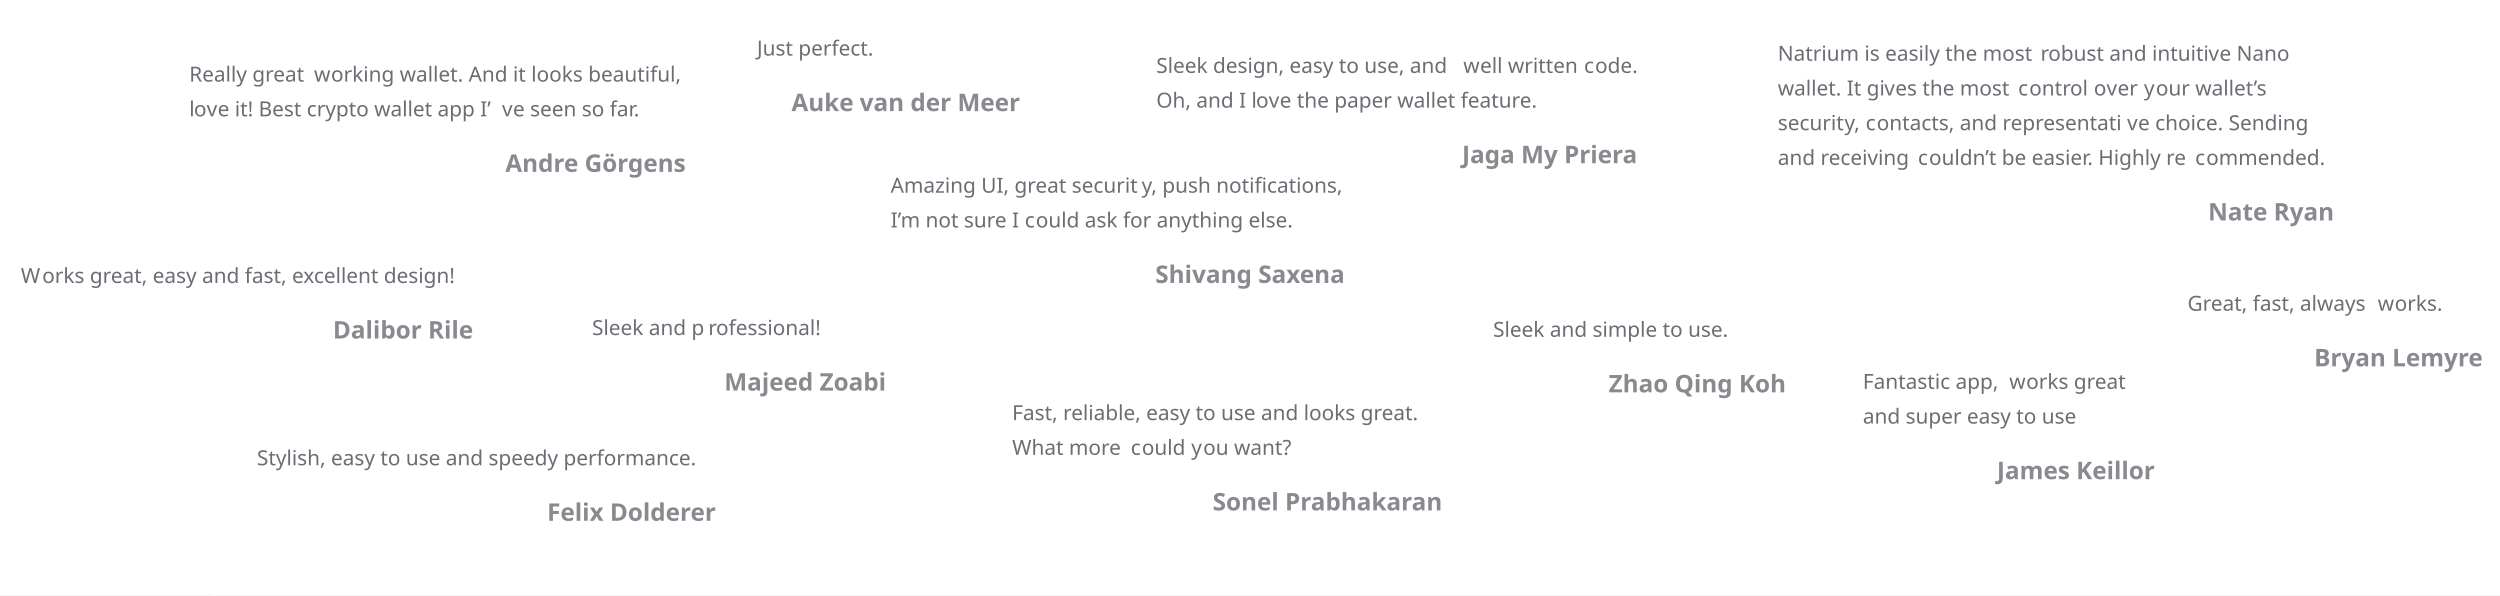
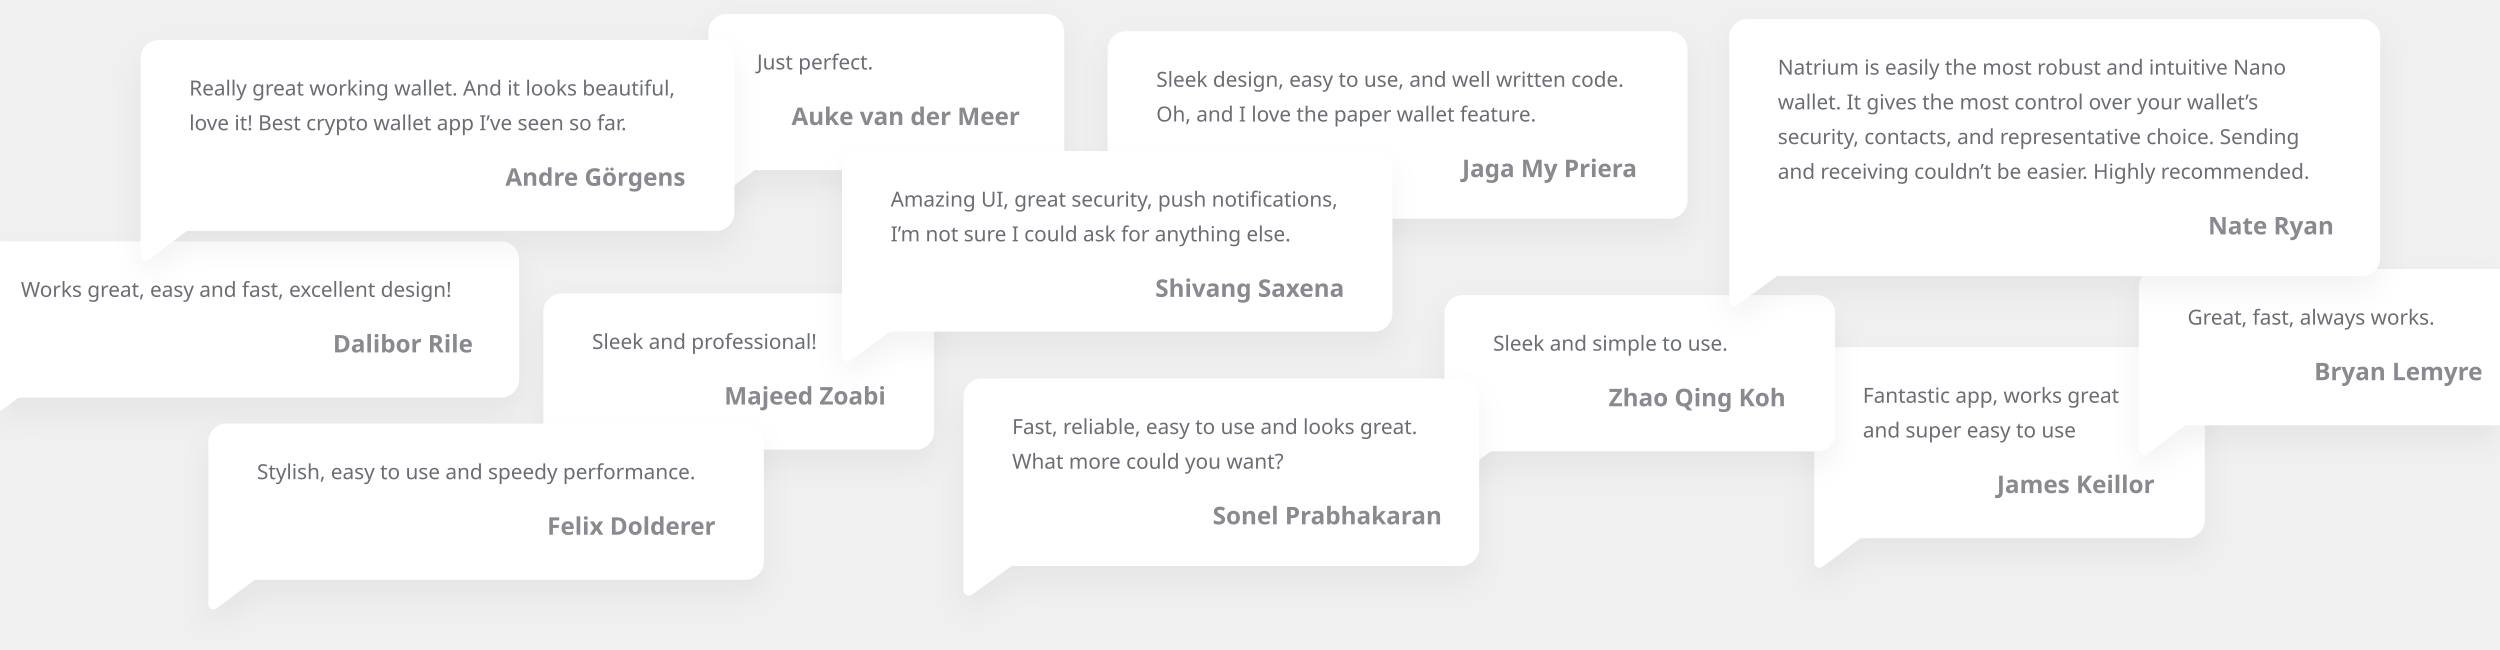
- <svg xmlns="http://www.w3.org/2000/svg" id="Layer_1" data-name="Layer 1" viewBox="0 0 1440 343">
-   <g id="Desktop-HD-Copy-8">
-     <rect width="1440" height="343" style="fill:#fff" />
-     <g id="Group-13-Copy-11">
-       <path id="Combined-Shape" d="M1045,202.5a10.5,10.5,0,0,1,10.5-10.5h204a10.5,10.5,0,0,1,10.5,10.5v89a10.5,10.5,0,0,1-10.5,10.5H1071.66l-21.86,16.4a3,3,0,0,1-4.8-2.4Z" style="fill:#fff;fill-rule:evenodd" />
-       <g id="James-Keillor" style="opacity:0.6;isolation:isolate">
-         <text transform="translate(1150.22 276)" style="isolation:isolate;font-size:14px;fill:#383c44;font-family:Metropolis-Bold, Metropolis;font-weight:700;letter-spacing:-0.001em">James Keillor</text>
-       </g>
-       <g style="opacity:0.75;isolation:isolate">
-         <text transform="translate(1073 224)" style="isolation:isolate;font-size:12px;fill:#383c44;font-family:Metropolis-Regular, Metropolis;letter-spacing:-0.001em">Fantastic app, <tspan x="84.33" y="0" style="letter-spacing:-0.021em">w</tspan>
-           <tspan x="94.08" y="0" style="letter-spacing:-0.001em">orks great </tspan>
-         </text>
-         <text transform="translate(1073 244)" style="isolation:isolate;font-size:12px;fill:#383c44;font-family:Metropolis-Regular, Metropolis;letter-spacing:-0.001em">and super easy to use</text>
-       </g>
+ <svg xmlns="http://www.w3.org/2000/svg" xmlns:xlink="http://www.w3.org/1999/xlink" width="1440" height="374">
+   <style>.B{fill:#383c44}.C{fill:#000}.D{fill:#fff}.E{opacity:.6}.F{font-family:Metropolis-Bold, Metropolis}.G{font-size:14px}.H{font-weight:bold}.I{opacity:.75}.J{font-family:Metropolis-Regular, Metropolis}.K{font-size:12px}</style>
+   <defs>
+     <path d="M0 10.5C0 4.7 4.7 0 10.5 0h204c5.8 0 10.5 4.7 10.5 10.5v89c0 5.8-4.7 10.5-10.5 10.5H26.66L4.8 126.4a3 3 0 0 1-4.8-2.4V10.5z" id="A" />
+     <filter x="-12.4%" y="-15.7%" width="124.9%" height="144.1%" id="B">
+       <feOffset dy="8" in="SourceAlpha" />
+       <feGaussianBlur stdDeviation="8" />
+       <feColorMatrix values="0 0 0 0 0 0 0 0 0 0 0 0 0 0 0 0 0 0 0.05 0" />
+     </filter>
+     <path d="M0 10.5C0 4.7 4.7 0 10.5 0h204c5.8 0 10.5 4.7 10.5 10.5v69c0 5.8-4.7 10.5-10.5 10.5H26.66L4.8 106.4a3 3 0 0 1-4.8-2.4V10.5z" id="C" />
+     <filter x="-12.4%" y="-18.7%" width="124.9%" height="152.3%" id="D">
+       <feOffset dy="8" in="SourceAlpha" />
+       <feGaussianBlur stdDeviation="8" />
+       <feColorMatrix values="0 0 0 0 0 0 0 0 0 0 0 0 0 0 0 0 0 0 0.05 0" />
+     </filter>
+     <path d="M0 10.5C0 4.7 4.7 0 10.5 0h184c5.8 0 10.5 4.7 10.5 10.5v69c0 5.8-4.7 10.5-10.5 10.5H26.66L4.8 106.4a3 3 0 0 1-4.8-2.4V10.5z" id="E" />
+     <filter x="-13.7%" y="-18.7%" width="127.3%" height="152.3%" id="F">
+       <feOffset dy="8" in="SourceAlpha" />
+       <feGaussianBlur stdDeviation="8" />
+       <feColorMatrix values="0 0 0 0 0 0 0 0 0 0 0 0 0 0 0 0 0 0 0.05 0" />
+     </filter>
+     <path d="M0 10.5C0 4.7 4.7 0 10.5 0h313c5.8 0 10.5 4.7 10.5 10.5v87c0 5.8-4.7 10.5-10.5 10.5H26.66L4.8 124.4a3 3 0 0 1-4.2-.6 3 3 0 0 1-.6-1.8V10.5z" id="G" />
+     <filter x="-8.4%" y="-16.0%" width="116.8%" height="144.8%" id="H">
+       <feOffset dy="8" in="SourceAlpha" />
+       <feGaussianBlur stdDeviation="8" />
+       <feColorMatrix values="0 0 0 0 0 0 0 0 0 0 0 0 0 0 0 0 0 0 0.05 0" />
+     </filter>
+     <path d="M0 10.5C0 4.7 4.7 0 10.5 0h354c5.8 0 10.5 4.7 10.5 10.5v127c0 5.8-4.7 10.5-10.5 10.5H27.635L4.76 164.556A3 3 0 0 1 0 162.126V10.5z" id="I" />
+     <filter x="-7.5%" y="-12.1%" width="114.9%" height="133.9%" id="J">
+       <feOffset dy="8" in="SourceAlpha" />
+       <feGaussianBlur stdDeviation="8" />
+       <feColorMatrix values="0 0 0 0 0 0 0 0 0 0 0 0 0 0 0 0 0 0 0.05 0" />
+     </filter>
+     <path d="M0 10.5C0 4.7 4.7 0 10.5 0h276c5.8 0 10.5 4.7 10.5 10.5v87c0 5.8-4.7 10.5-10.5 10.5H27.635L4.76 124.556A3 3 0 0 1 0 122.126V10.5z" id="K" />
+     <filter x="-9.4%" y="-16.0%" width="118.9%" height="144.8%" id="L">
+       <feOffset dy="8" in="SourceAlpha" />
+       <feGaussianBlur stdDeviation="8" />
+       <feColorMatrix values="0 0 0 0 0 0 0 0 0 0 0 0 0 0 0 0 0 0 0.05 0" />
+     </filter>
+     <path d="M0 10.5C0 4.7 4.7 0 10.5 0h296c5.8 0 10.5 4.7 10.5 10.5v83c0 5.8-4.7 10.5-10.5 10.5H27.635L4.76 120.556A3 3 0 0 1 0 118.126V10.5z" id="M" />
+     <filter x="-8.8%" y="-16.5%" width="117.7%" height="146.2%" id="N">
+       <feOffset dy="8" in="SourceAlpha" />
+       <feGaussianBlur stdDeviation="8" />
+       <feColorMatrix values="0 0 0 0 0 0 0 0 0 0 0 0 0 0 0 0 0 0 0.05 0" />
+     </filter>
+     <path d="M0 10.5C0 4.7 4.7 0 10.5 0h294c5.8 0 10.5 4.7 10.5 10.5v69c0 5.8-4.7 10.5-10.5 10.5H26.66L4.8 106.4a3 3 0 0 1-4.8-2.4V10.5z" id="O" />
+     <filter x="-8.9%" y="-18.7%" width="117.8%" height="152.3%" id="P">
+       <feOffset dy="8" in="SourceAlpha" />
+       <feGaussianBlur stdDeviation="8" />
+       <feColorMatrix values="0 0 0 0 0 0 0 0 0 0 0 0 0 0 0 0 0 0 0.05 0" />
+     </filter>
+     <path d="M0 10.5C0 4.7 4.7 0 10.5 0h321c5.8 0 10.5 4.7 10.5 10.5v89c0 5.8-4.7 10.5-10.5 10.5H26.66L4.8 126.4a3 3 0 0 1-4.8-2.4V10.5z" id="Q" />
+     <filter x="-8.2%" y="-15.7%" width="116.4%" height="144.1%" id="R">
+       <feOffset dy="8" in="SourceAlpha" />
+       <feGaussianBlur stdDeviation="8" />
+       <feColorMatrix values="0 0 0 0 0 0 0 0 0 0 0 0 0 0 0 0 0 0 0.05 0" />
+     </filter>
+     <path d="M0 10.5C0 4.7 4.7 0 10.5 0h299c5.8 0 10.5 4.7 10.5 10.5v69c0 5.8-4.7 10.5-10.5 10.5H26.66L4.8 106.4a3 3 0 0 1-4.8-2.4V10.5z" id="S" />
+     <filter x="-8.8%" y="-18.7%" width="117.5%" height="152.3%" id="T">
+       <feOffset dy="8" in="SourceAlpha" />
+       <feGaussianBlur stdDeviation="8" />
+       <feColorMatrix values="0 0 0 0 0 0 0 0 0 0 0 0 0 0 0 0 0 0 0.05 0" />
+     </filter>
+   </defs>
+   <g transform="translate(-16 8)" fill="none" fill-rule="evenodd">
+     <g transform="translate(1061 192)">
+       <use filter="url(#B)" xlink:href="#A" class="C" />
+       <use xlink:href="#A" class="D" />
+       <text letter-spacing="-.026" class="B E F G H">
+         <tspan x="105.215" y="84">James Keillor</tspan>
+       </text>
+       <text letter-spacing="-.022" class="B I J K">
+         <tspan x="28" y="32">Fantastic app, works great </tspan>
+         <tspan x="28" y="52">and super easy to use</tspan>
+       </text>
    </g>
-     <g id="Group-13-Copy-6">
-       <path d="M832,172.5A10.5,10.5,0,0,1,842.5,162h204a10.5,10.5,0,0,1,10.5,10.5v69a10.5,10.5,0,0,1-10.5,10.5H858.66L836.8,268.4A3,3,0,0,1,832,266Z" style="fill:#fff;fill-rule:evenodd" />
-       <g id="Zhao-Qing-Koh" style="opacity:0.6;isolation:isolate">
-         <text transform="translate(926.55 226)" style="isolation:isolate;font-size:14px;fill:#383c44;font-family:Metropolis-Bold, Metropolis;font-weight:700;letter-spacing:-0.001em">Zhao Qing Koh</text>
-       </g>
-       <g id="Sleek-and-simple-to" style="opacity:0.75;isolation:isolate">
-         <text transform="translate(860 194)" style="isolation:isolate;font-size:12px;fill:#383c44;font-family:Metropolis-Regular, Metropolis;letter-spacing:-0.001em">Sleek and simple to use.</text>
-       </g>
+     <g transform="translate(848 162)">
+       <use filter="url(#D)" xlink:href="#C" class="C" />
+       <use xlink:href="#C" class="D" />
+       <text letter-spacing="-.026" class="B E F G H">
+         <tspan x="94.547" y="64">Zhao Qing Koh</tspan>
+       </text>
+       <text letter-spacing="-.022" class="B I J K">
+         <tspan x="28" y="32">Sleek and simple to use.</tspan>
+       </text>
    </g>
-     <g id="Group-13-Copy-9">
-       <path d="M313,171.5A10.5,10.5,0,0,1,323.5,161h204A10.5,10.5,0,0,1,538,171.5v69A10.5,10.5,0,0,1,527.5,251H339.66L317.8,267.4A3,3,0,0,1,313,265Z" style="fill:#fff;fill-rule:evenodd" />
-       <g id="Majeed-Zoabi" style="opacity:0.6;isolation:isolate">
-         <text transform="translate(417.17 225)" style="isolation:isolate;font-size:14px;fill:#383c44;font-family:Metropolis-Bold, Metropolis;font-weight:700;letter-spacing:-0.001em">Majeed Zoabi</text>
-       </g>
-       <g id="Sleek-and-profession" style="opacity:0.75;isolation:isolate">
-         <text transform="translate(341 193)" style="isolation:isolate;font-size:12px;fill:#383c44;font-family:Metropolis-Regular, Metropolis;letter-spacing:-0.001em">Sleek and p<tspan x="66.99" y="0" style="letter-spacing:-0.018em">r</tspan>
-           <tspan x="71.41" y="0" style="letter-spacing:-0.001em">ofessional!</tspan>
-         </text>
-       </g>
+     <g transform="translate(329 161)">
+       <use filter="url(#D)" xlink:href="#E" class="C" href="#C" />
+       <use xlink:href="#E" class="D" href="#C" />
+       <text letter-spacing="-.026" class="B E F G H">
+         <tspan x="104.167" y="64">Majeed Zoabi</tspan>
+       </text>
+       <text letter-spacing="-.022" class="B I J K">
+         <tspan x="28" y="32">Sleek and professional!</tspan>
+       </text>
    </g>
-     <g id="Group-13-Copy-10">
-       <path d="M408,10.5A10.5,10.5,0,0,1,418.5,0h184A10.5,10.5,0,0,1,613,10.5v69A10.5,10.5,0,0,1,602.5,90H434.66L412.8,106.4A3,3,0,0,1,408,104Z" style="fill:#fff;fill-rule:evenodd" />
-       <g id="Auke-van-der-Meer" style="opacity:0.6;isolation:isolate">
-         <text transform="translate(455.9 64)" style="isolation:isolate;font-size:14px;fill:#383c44;font-family:Metropolis-Bold, Metropolis;font-weight:700;letter-spacing:-0.001em">Auke <tspan x="39.24" y="0" style="letter-spacing:-0.035em">v</tspan>
-           <tspan x="47.24" y="0">an der Meer</tspan>
-         </text>
-       </g>
-       <g id="Just-perfect." style="opacity:0.75;isolation:isolate">
-         <text transform="translate(436 32)" style="isolation:isolate;font-size:12px;fill:#383c44;font-family:Metropolis-Regular, Metropolis;letter-spacing:-0.001em">Just perfect.</text>
-       </g>
+     <g transform="translate(424)">
+       <use filter="url(#F)" xlink:href="#E" class="C" />
+       <use xlink:href="#E" class="D" />
+       <text letter-spacing="-.026" class="B E F G H">
+         <tspan x="47.896" y="64">Auke van der Meer</tspan>
+       </text>
+       <text letter-spacing="-.022" class="B I J K">
+         <tspan x="28" y="32">Just perfect.</tspan>
+       </text>
    </g>
-     <g id="Group-13-Copy-4">
-       <path d="M638,20.5A10.5,10.5,0,0,1,648.5,10h313A10.5,10.5,0,0,1,972,20.5v87A10.5,10.5,0,0,1,961.5,118H664.66L642.8,134.4A3,3,0,0,1,638,132Z" style="fill:#fff;fill-rule:evenodd" />
-       <g id="Jaga-My-Priera" style="opacity:0.6;isolation:isolate">
-         <text transform="translate(842.13 94)" style="isolation:isolate;font-size:14px;fill:#383c44;font-family:Metropolis-Bold, Metropolis;font-weight:700;letter-spacing:-0.001em">Jaga My Priera</text>
-       </g>
-       <g style="opacity:0.75;isolation:isolate">
-         <text transform="translate(666 42)" style="isolation:isolate;font-size:12px;fill:#383c44;font-family:Metropolis-Regular, Metropolis;letter-spacing:-0.001em">Sleek design, easy to use, and <tspan x="176.83" y="0" style="letter-spacing:-0.026em">w</tspan>
-           <tspan x="186.51" y="0" style="letter-spacing:-0.001em">ell written </tspan>
-           <tspan x="246.37" y="0" style="letter-spacing:-0.012em">c</tspan>
-           <tspan x="252.73" y="0" style="letter-spacing:-0.001em">ode. </tspan>
-         </text>
-         <text transform="translate(666 62)" style="isolation:isolate;font-size:12px;fill:#383c44;font-family:Metropolis-Regular, Metropolis;letter-spacing:-0.001em">Oh, and I l<tspan x="57.46" y="0" style="letter-spacing:-0.021em">o</tspan>
-           <tspan x="64.77" y="0" style="letter-spacing:-0.036em">v</tspan>
-           <tspan x="71.1" y="0" style="letter-spacing:-0.001em">e the paper wallet feature.</tspan>
-         </text>
-       </g>
+     <g transform="translate(654 10)">
+       <use filter="url(#H)" xlink:href="#G" class="C" />
+       <use xlink:href="#G" class="D" />
+       <text letter-spacing="-.026" class="B E F G H">
+         <tspan x="204.133" y="84">Jaga My Priera</tspan>
+       </text>
+       <text letter-spacing="-.022" class="B I J K">
+         <tspan x="28" y="32">Sleek design, easy to use, and well written code. </tspan>
+         <tspan x="28" y="52">Oh, and I love the paper wallet feature.</tspan>
+       </text>
    </g>
-     <g id="Group-13-Copy-8">
-       <path d="M1232,157.5a10.5,10.5,0,0,1,10.5-10.5h204a10.5,10.5,0,0,1,10.5,10.5v69a10.5,10.5,0,0,1-10.5,10.5H1258.66l-21.86,16.4a3,3,0,0,1-4.8-2.4Z" style="fill:#fff;fill-rule:evenodd" />
-       <g id="Bryan-Lemyre" style="opacity:0.6;isolation:isolate">
-         <text transform="translate(1332.93 211)" style="isolation:isolate;font-size:14px;fill:#383c44;font-family:Metropolis-Bold, Metropolis;font-weight:700;letter-spacing:-0.001em">Bryan Lemyre</text>
-       </g>
-       <g style="opacity:0.75;isolation:isolate">
-         <text transform="translate(1260 179)" style="isolation:isolate;font-size:12px;fill:#383c44;font-family:Metropolis-Regular, Metropolis;letter-spacing:-0.001em">Great, fast, always <tspan x="109.58" y="0" style="letter-spacing:-0.021em">w</tspan>
-           <tspan x="119.33" y="0" style="letter-spacing:-0.001em">orks.</tspan>
-         </text>
-       </g>
+     <g transform="translate(1248 147)">
+       <use filter="url(#D)" xlink:href="#K" class="C" href="#C" />
+       <use xlink:href="#K" class="D" href="#C" />
+       <text letter-spacing="-.026" class="B E F G H">
+         <tspan x="100.933" y="64">Bryan Lemyre</tspan>
+       </text>
+       <text letter-spacing="-.022" class="B I J K">
+         <tspan x="28" y="32">Great, fast, always works.</tspan>
+       </text>
    </g>
-     <g id="Group-13">
-       <path d="M996,13.5A10.5,10.5,0,0,1,1006.5,3h354A10.5,10.5,0,0,1,1371,13.5v127a10.5,10.5,0,0,1-10.5,10.5H1023.64l-22.88,16.56a3,3,0,0,1-4.76-2.43Z" style="fill:#fff;fill-rule:evenodd" />
-       <g id="Natrium-is-easily-th" style="opacity:0.75;isolation:isolate">
-         <text transform="translate(1024 35)" style="isolation:isolate;font-size:12px;fill:#383c44;font-family:Metropolis-Regular, Metropolis;letter-spacing:-0.001em">Natrium is easily the most <tspan x="151.35" y="0" style="letter-spacing:-0.018em">r</tspan>
-           <tspan x="155.77" y="0">obust and intuiti</tspan>
-           <tspan x="248.07" y="0" style="letter-spacing:-0.036em">v</tspan>
-           <tspan x="254.4" y="0">e Nano </tspan>
-         </text>
-         <text transform="translate(1024 55)" style="isolation:isolate;font-size:12px;fill:#383c44;font-family:Metropolis-Regular, Metropolis;letter-spacing:-0.001em">wallet. It gi<tspan x="61.34" y="0" style="letter-spacing:-0.036em">v</tspan>
-           <tspan x="67.67" y="0" style="letter-spacing:-0.001em">es the most </tspan>
-           <tspan x="138.44" y="0" style="letter-spacing:-0.012em">c</tspan>
-           <tspan x="144.8" y="0">ont</tspan>
-           <tspan x="163.88" y="0" style="letter-spacing:-0.018em">r</tspan>
-           <tspan x="168.3" y="0" style="letter-spacing:-0.001em">ol </tspan>
-           <tspan x="182.04" y="0" style="letter-spacing:-0.021em">o</tspan>
-           <tspan x="189.36" y="0" style="letter-spacing:-0.036em">v</tspan>
-           <tspan x="195.68" y="0" style="letter-spacing:-0.001em">er </tspan>
-           <tspan x="210.9" y="0" style="letter-spacing:-0.021em">y</tspan>
-           <tspan x="217.76" y="0" style="letter-spacing:-0.001em">our wallet’s </tspan>
-         </text>
-         <text transform="translate(1024 75)" style="isolation:isolate;font-size:12px;fill:#383c44;font-family:Metropolis-Regular, Metropolis;letter-spacing:-0.001em">securit<tspan x="38.39" y="0" style="letter-spacing:-0.126em">y</tspan>
-           <tspan x="43.99" y="0" style="letter-spacing:-0.001em">, </tspan>
-           <tspan x="50.61" y="0" style="letter-spacing:-0.012em">c</tspan>
-           <tspan x="56.98" y="0" style="letter-spacing:-0.001em">ontacts, and representati</tspan>
-           <tspan x="201.18" y="0" style="letter-spacing:-0.036em">v</tspan>
-           <tspan x="207.5" y="0">e choice. Sending </tspan>
-         </text>
-         <text transform="translate(1024 95)" style="isolation:isolate;font-size:12px;fill:#383c44;font-family:Metropolis-Regular, Metropolis;letter-spacing:-0.001em">and receiving <tspan x="80.73" y="0" style="letter-spacing:-0.012em">c</tspan>
-           <tspan x="87.09" y="0" style="letter-spacing:-0.001em">ouldn’t be easier. Highly re</tspan>
-           <tspan x="240.39" y="0" style="letter-spacing:-0.012em">c</tspan>
-           <tspan x="246.75" y="0" style="letter-spacing:-0.001em">ommended.</tspan>
-         </text>
-       </g>
-       <g id="Nate-Ryan" style="opacity:0.6;isolation:isolate">
-         <text transform="translate(1271.85 127)" style="isolation:isolate;font-size:14px;fill:#383c44;font-family:Metropolis-Bold, Metropolis;font-weight:700;letter-spacing:-0.001em">Nate Ryan</text>
-       </g>
+     <g transform="translate(1012 3)">
+       <use filter="url(#J)" xlink:href="#I" class="C" />
+       <use xlink:href="#I" class="D" />
+       <text letter-spacing="-.022" class="B I J K">
+         <tspan x="28" y="32">Natrium is easily the most robust and intuitive Nano </tspan>
+         <tspan x="28" y="52">wallet. It gives the most control over your wallet’s </tspan>
+         <tspan x="28" y="72">security, contacts, and representative choice. Sending </tspan>
+         <tspan x="28" y="92">and receiving couldn’t be easier. Highly recommended.</tspan>
+       </text>
+       <text letter-spacing="-.026" class="B E F G H">
+         <tspan x="275.846" y="124">Nate Ryan</tspan>
+       </text>
    </g>
-     <g id="Group-13-Copy-2">
-       <path d="M555,220.5A10.5,10.5,0,0,1,565.5,210h276A10.5,10.5,0,0,1,852,220.5v87A10.5,10.5,0,0,1,841.5,318H582.64l-22.88,16.56a3,3,0,0,1-4.76-2.43Z" style="fill:#fff;fill-rule:evenodd" />
-       <g id="Sonel-Prabhakaran" style="opacity:0.6;isolation:isolate">
-         <text transform="translate(698.48 294)" style="isolation:isolate;font-size:14px;fill:#383c44;font-family:Metropolis-Bold, Metropolis;font-weight:700;letter-spacing:-0.001em">Sonel Prabhakaran</text>
-       </g>
-       <g style="opacity:0.75;isolation:isolate">
-         <text transform="translate(583 242)" style="isolation:isolate;font-size:12px;fill:#383c44;font-family:Metropolis-Regular, Metropolis;letter-spacing:-0.001em">Fast, reliable, easy to use and looks great. </text>
-         <text transform="translate(583 262)" style="isolation:isolate;font-size:12px;fill:#383c44;font-family:Metropolis-Regular, Metropolis;letter-spacing:-0.001em">What more <tspan x="68.31" y="0" style="letter-spacing:-0.012em">c</tspan>
-           <tspan x="74.68" y="0">ould </tspan>
-           <tspan x="103.15" y="0" style="letter-spacing:-0.021em">y</tspan>
-           <tspan x="110.01" y="0">ou want?</tspan>
-         </text>
-       </g>
+     <g transform="translate(571 210)">
+       <use filter="url(#L)" xlink:href="#K" class="C" />
+       <use xlink:href="#K" class="D" />
+       <text letter-spacing="-.026" class="B E F G H">
+         <tspan x="143.476" y="84">Sonel Prabhakaran</tspan>
+       </text>
+       <text letter-spacing="-.022" class="B I J K">
+         <tspan x="28" y="32">Fast, reliable, easy to use and looks great. </tspan>
+         <tspan x="28" y="52">What more could you want?</tspan>
+       </text>
    </g>
-     <g id="Group-13-Copy">
-       <path d="M485,89.5A10.5,10.5,0,0,1,495.5,79h296A10.5,10.5,0,0,1,802,89.5v83A10.5,10.5,0,0,1,791.5,183H512.64l-22.88,16.56a3,3,0,0,1-4.76-2.43Z" style="fill:#fff;fill-rule:evenodd" />
-       <g id="Shivang-Saxena" style="opacity:0.6;isolation:isolate">
-         <text transform="translate(665.41 163)" style="isolation:isolate;font-size:14px;fill:#383c44;font-family:Metropolis-Bold, Metropolis;font-weight:700;letter-spacing:-0.001em">Shi<tspan x="21.22" y="0" style="letter-spacing:-0.035em">v</tspan>
-           <tspan x="29.22" y="0" style="letter-spacing:-0.001em">ang Saxena</tspan>
-         </text>
-       </g>
-       <g style="opacity:0.75;isolation:isolate">
-         <text transform="translate(513 111)" style="isolation:isolate;font-size:12px;fill:#383c44;font-family:Metropolis-Regular, Metropolis;letter-spacing:-0.001em">Amazing UI, great securit<tspan x="144.56" y="0" style="letter-spacing:-0.126em">y</tspan>
-           <tspan x="150.17" y="0" style="letter-spacing:-0.001em">, push notifications, </tspan>
-         </text>
-         <text transform="translate(513 131)" style="isolation:isolate;font-size:12px;fill:#383c44;font-family:Metropolis-Regular, Metropolis;letter-spacing:-0.001em">I’m not sure I <tspan x="77.25" y="0" style="letter-spacing:-0.012em">c</tspan>
-           <tspan x="83.61" y="0" style="letter-spacing:-0.001em">ould ask for anything else.</tspan>
-         </text>
-       </g>
+     <g transform="translate(501 79)">
+       <use filter="url(#N)" xlink:href="#M" class="C" />
+       <use xlink:href="#M" class="D" />
+       <text letter-spacing="-.026" class="B E F G H">
+         <tspan x="180.413" y="84">Shivang Saxena</tspan>
+       </text>
+       <text letter-spacing="-.022" class="B I J K">
+         <tspan x="28" y="32">Amazing UI, great security, push notifications, </tspan>
+         <tspan x="28" y="52">I’m not sure I could ask for anything else.</tspan>
+       </text>
    </g>
-     <g id="Group-13-Copy-12">
-       <path d="M-16,141.5A10.5,10.5,0,0,1-5.5,131h294A10.5,10.5,0,0,1,299,141.5v69A10.5,10.5,0,0,1,288.5,221H10.66L-11.2,237.4a3,3,0,0,1-4.2-.6A3,3,0,0,1-16,235Z" style="fill:#fff;fill-rule:evenodd" />
-       <g id="Dalibor-Rile" style="opacity:0.6;isolation:isolate">
-         <text transform="translate(191.75 195)" style="isolation:isolate;font-size:14px;fill:#383c44;font-family:Metropolis-Bold, Metropolis;font-weight:700;letter-spacing:-0.001em">Dalibor Rile</text>
-       </g>
-       <g style="opacity:0.75;isolation:isolate">
-         <text transform="translate(12 163)" style="isolation:isolate;font-size:12px;fill:#383c44;font-family:Metropolis-Regular, Metropolis;letter-spacing:-0.056em">W<tspan x="12.3" y="0" style="letter-spacing:-0.001em">orks great, easy and fast, excellent design!</tspan>
-         </text>
-       </g>
+     <g transform="translate(0 131)">
+       <use filter="url(#P)" xlink:href="#O" class="C" />
+       <use xlink:href="#O" class="D" />
+       <text letter-spacing="-.026" class="B E F G H">
+         <tspan x="207.747" y="64">Dalibor Rile</tspan>
+       </text>
+       <text letter-spacing="-.022" class="B I J K">
+         <tspan x="28" y="32">Works great, easy and fast, excellent design!</tspan>
+       </text>
    </g>
-     <g id="Group-13-Copy-7">
-       <path d="M81,25.5A10.5,10.5,0,0,1,91.5,15h321A10.5,10.5,0,0,1,423,25.5v89A10.5,10.5,0,0,1,412.5,125H107.66L85.8,141.4A3,3,0,0,1,81,139Z" style="fill:#fff;fill-rule:evenodd" />
-       <g id="Andre-Görgens" style="opacity:0.6;isolation:isolate">
-         <text transform="translate(291.09 99)" style="isolation:isolate;font-size:14px;fill:#383c44;font-family:Metropolis-Bold, Metropolis;font-weight:700;letter-spacing:-0.001em">Andre Görgens</text>
-       </g>
-       <g id="Really-great-working" style="opacity:0.75;isolation:isolate">
-         <text transform="translate(109 47)" style="isolation:isolate;font-size:12px;fill:#383c44;font-family:Metropolis-Regular, Metropolis;letter-spacing:-0.001em">Really great <tspan x="71.9" y="0" style="letter-spacing:-0.021em">w</tspan>
-           <tspan x="81.65" y="0">orking wallet. And it looks beautiful, </tspan>
-         </text>
-         <text transform="translate(109 67)" style="isolation:isolate;font-size:12px;fill:#383c44;font-family:Metropolis-Regular, Metropolis;letter-spacing:-0.001em">l<tspan x="2.71" y="0" style="letter-spacing:-0.021em">o</tspan>
-           <tspan x="10.03" y="0" style="letter-spacing:-0.036em">v</tspan>
-           <tspan x="16.36" y="0">e it! Best crypto wallet app I’</tspan>
-           <tspan x="180.14" y="0" style="letter-spacing:-0.036em">v</tspan>
-           <tspan x="186.46" y="0">e seen so far.</tspan>
-         </text>
-       </g>
+     <g transform="translate(97 15)">
+       <use filter="url(#R)" xlink:href="#Q" class="C" />
+       <use xlink:href="#Q" class="D" />
+       <text letter-spacing="-.026" class="B E F G H">
+         <tspan x="210.091" y="84">Andre Görgens</tspan>
+       </text>
+       <text letter-spacing="-.022" class="B I J K">
+         <tspan x="28" y="32">Really great working wallet. And it looks beautiful, </tspan>
+         <tspan x="28" y="52">love it! Best crypto wallet app I’ve seen so far.</tspan>
+       </text>
    </g>
-     <g id="Group-13-Copy-13">
-       <path d="M120,246.5A10.5,10.5,0,0,1,130.5,236h299A10.5,10.5,0,0,1,440,246.5v69A10.5,10.5,0,0,1,429.5,326H146.66L124.8,342.4A3,3,0,0,1,120,340Z" style="fill:#fff;fill-rule:evenodd" />
-       <g id="Felix-Dolderer" style="opacity:0.6;isolation:isolate">
-         <text transform="translate(315.13 300)" style="isolation:isolate;font-size:14px;fill:#383c44;font-family:Metropolis-Bold, Metropolis;font-weight:700;letter-spacing:-0.001em">Felix Dolderer</text>
-       </g>
-       <g style="opacity:0.75;isolation:isolate">
-         <text transform="translate(148 268)" style="isolation:isolate;font-size:12px;fill:#383c44;font-family:Metropolis-Regular, Metropolis;letter-spacing:-0.001em">Stylish, easy to use and speedy performance.</text>
-       </g>
+     <g transform="translate(136 236)">
+       <use filter="url(#T)" xlink:href="#S" class="C" />
+       <use xlink:href="#S" class="D" />
+       <text letter-spacing="-.026" class="B E F G H">
+         <tspan x="195.131" y="64">Felix Dolderer</tspan>
+       </text>
+       <text letter-spacing="-.022" class="B I J K">
+         <tspan x="28" y="32">Stylish, easy to use and speedy performance.</tspan>
+       </text>
    </g>
  </g>
</svg>
